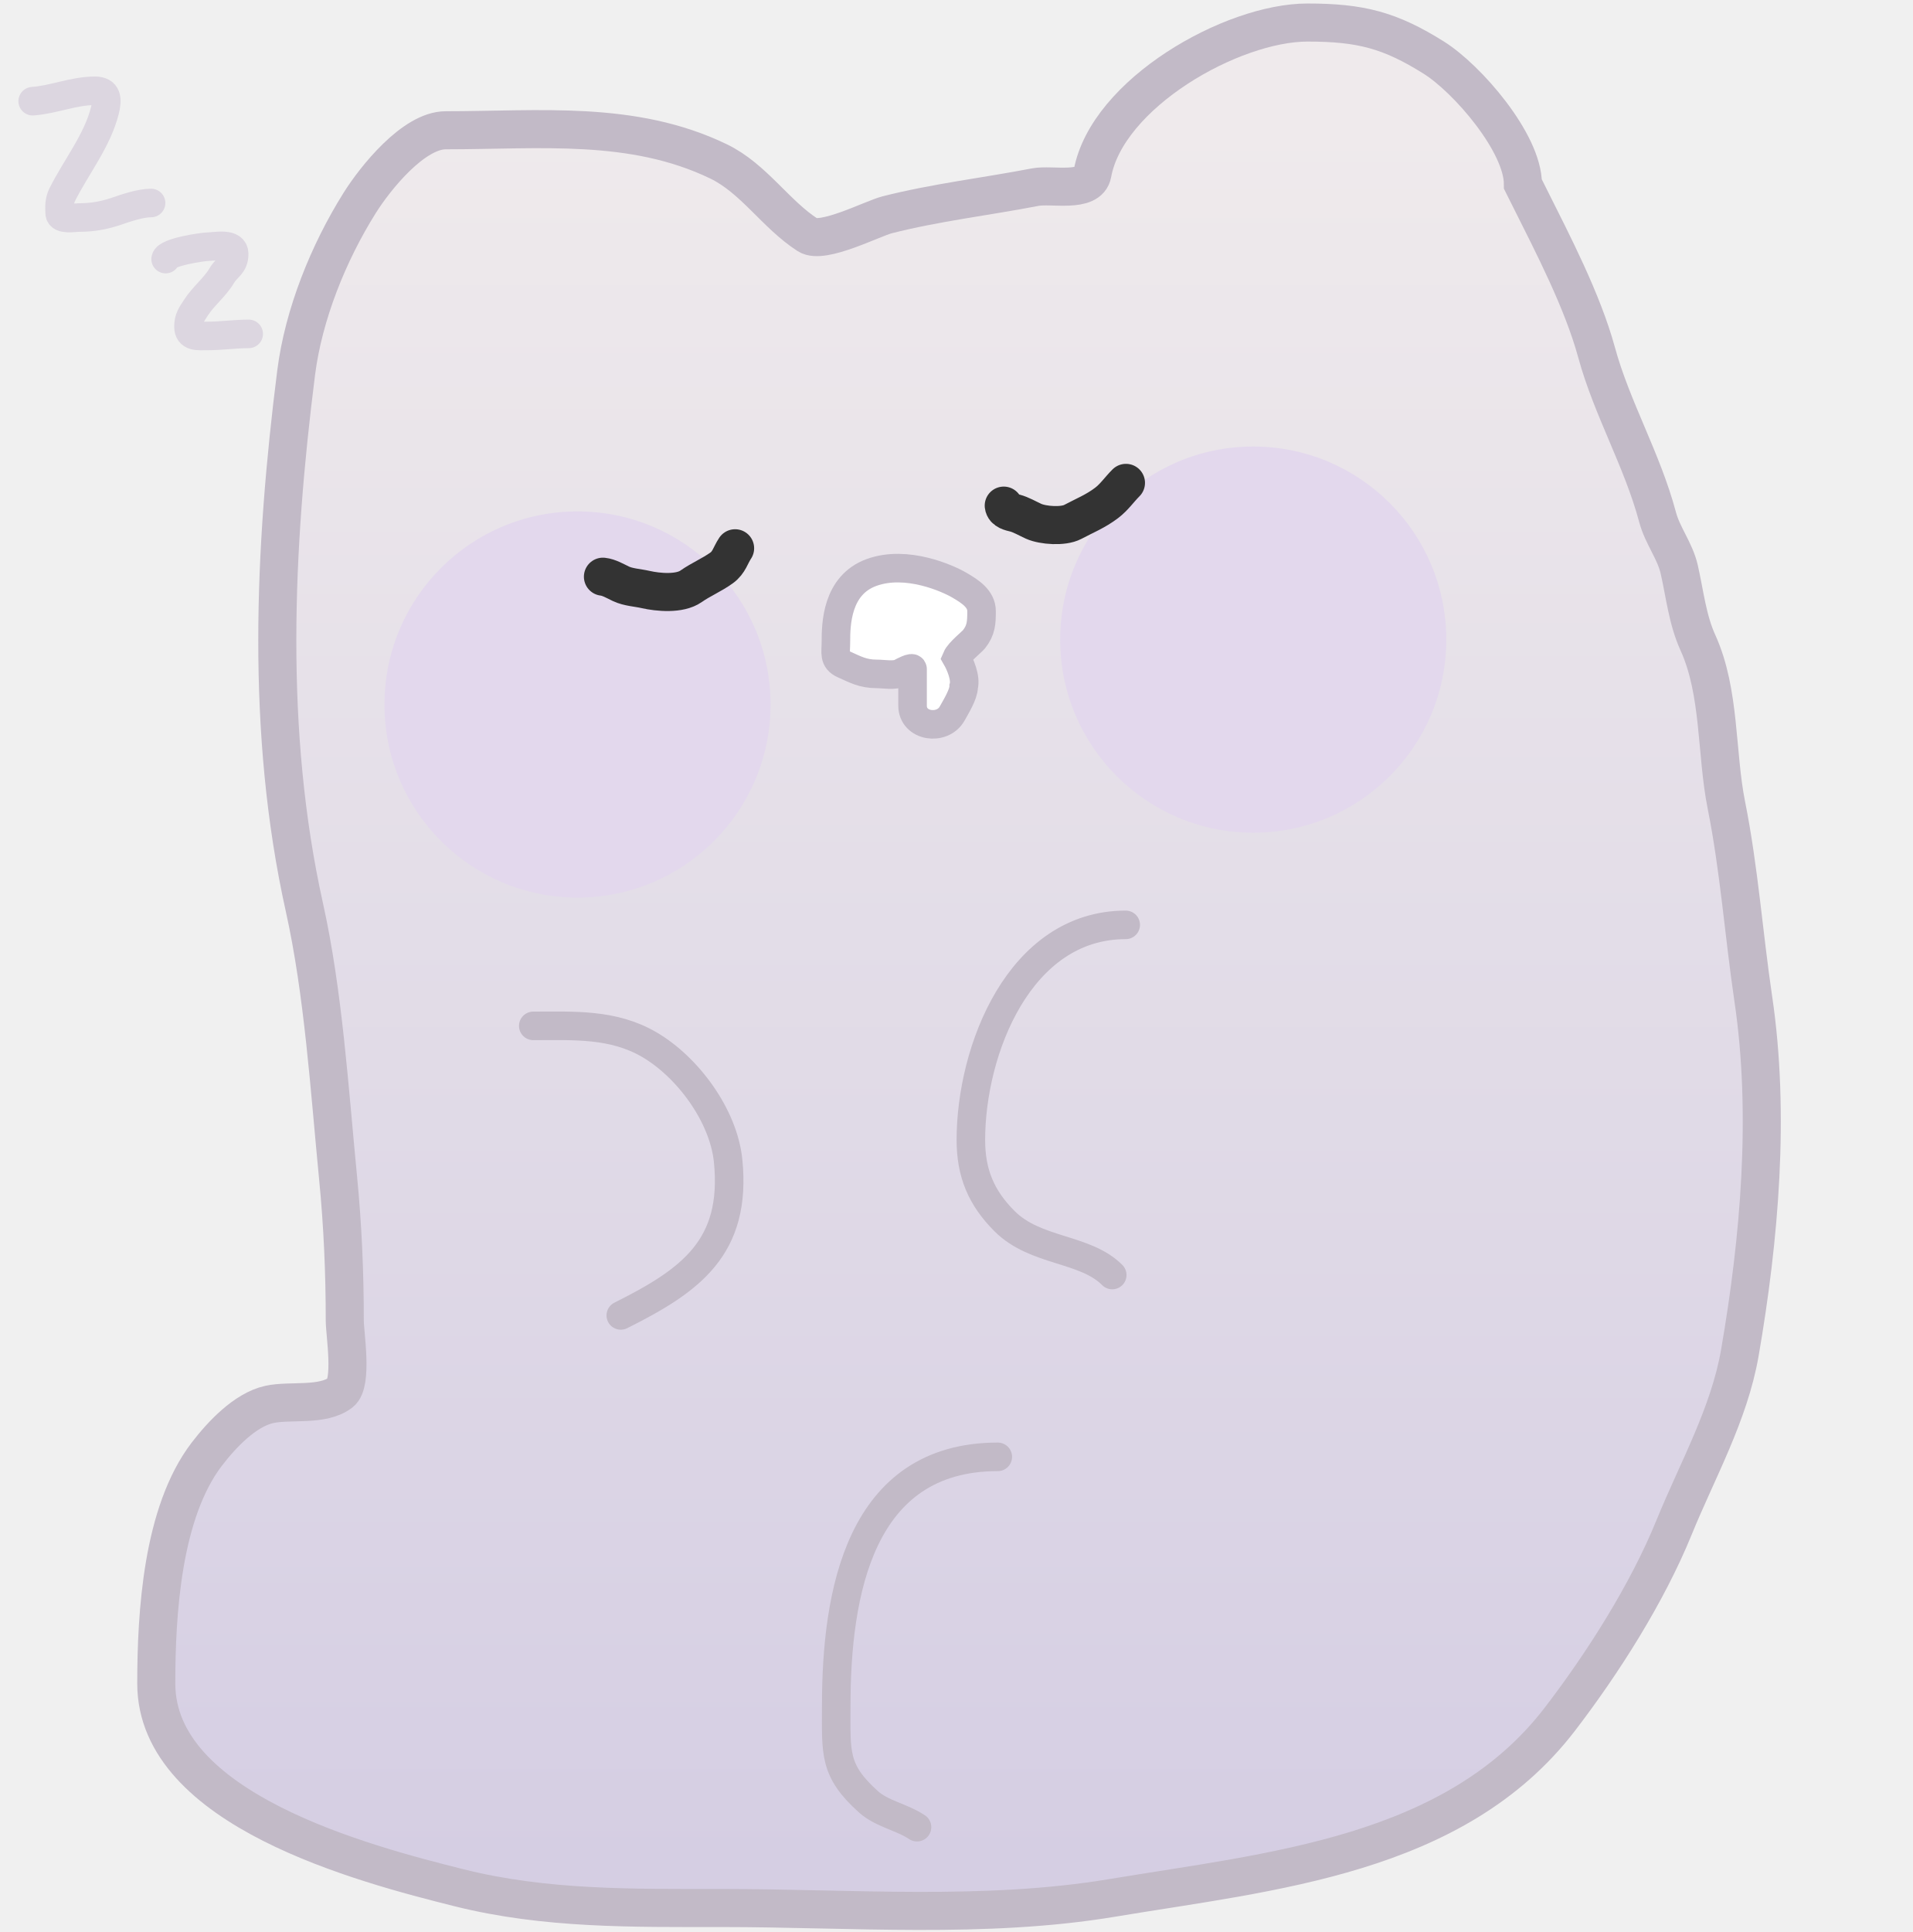
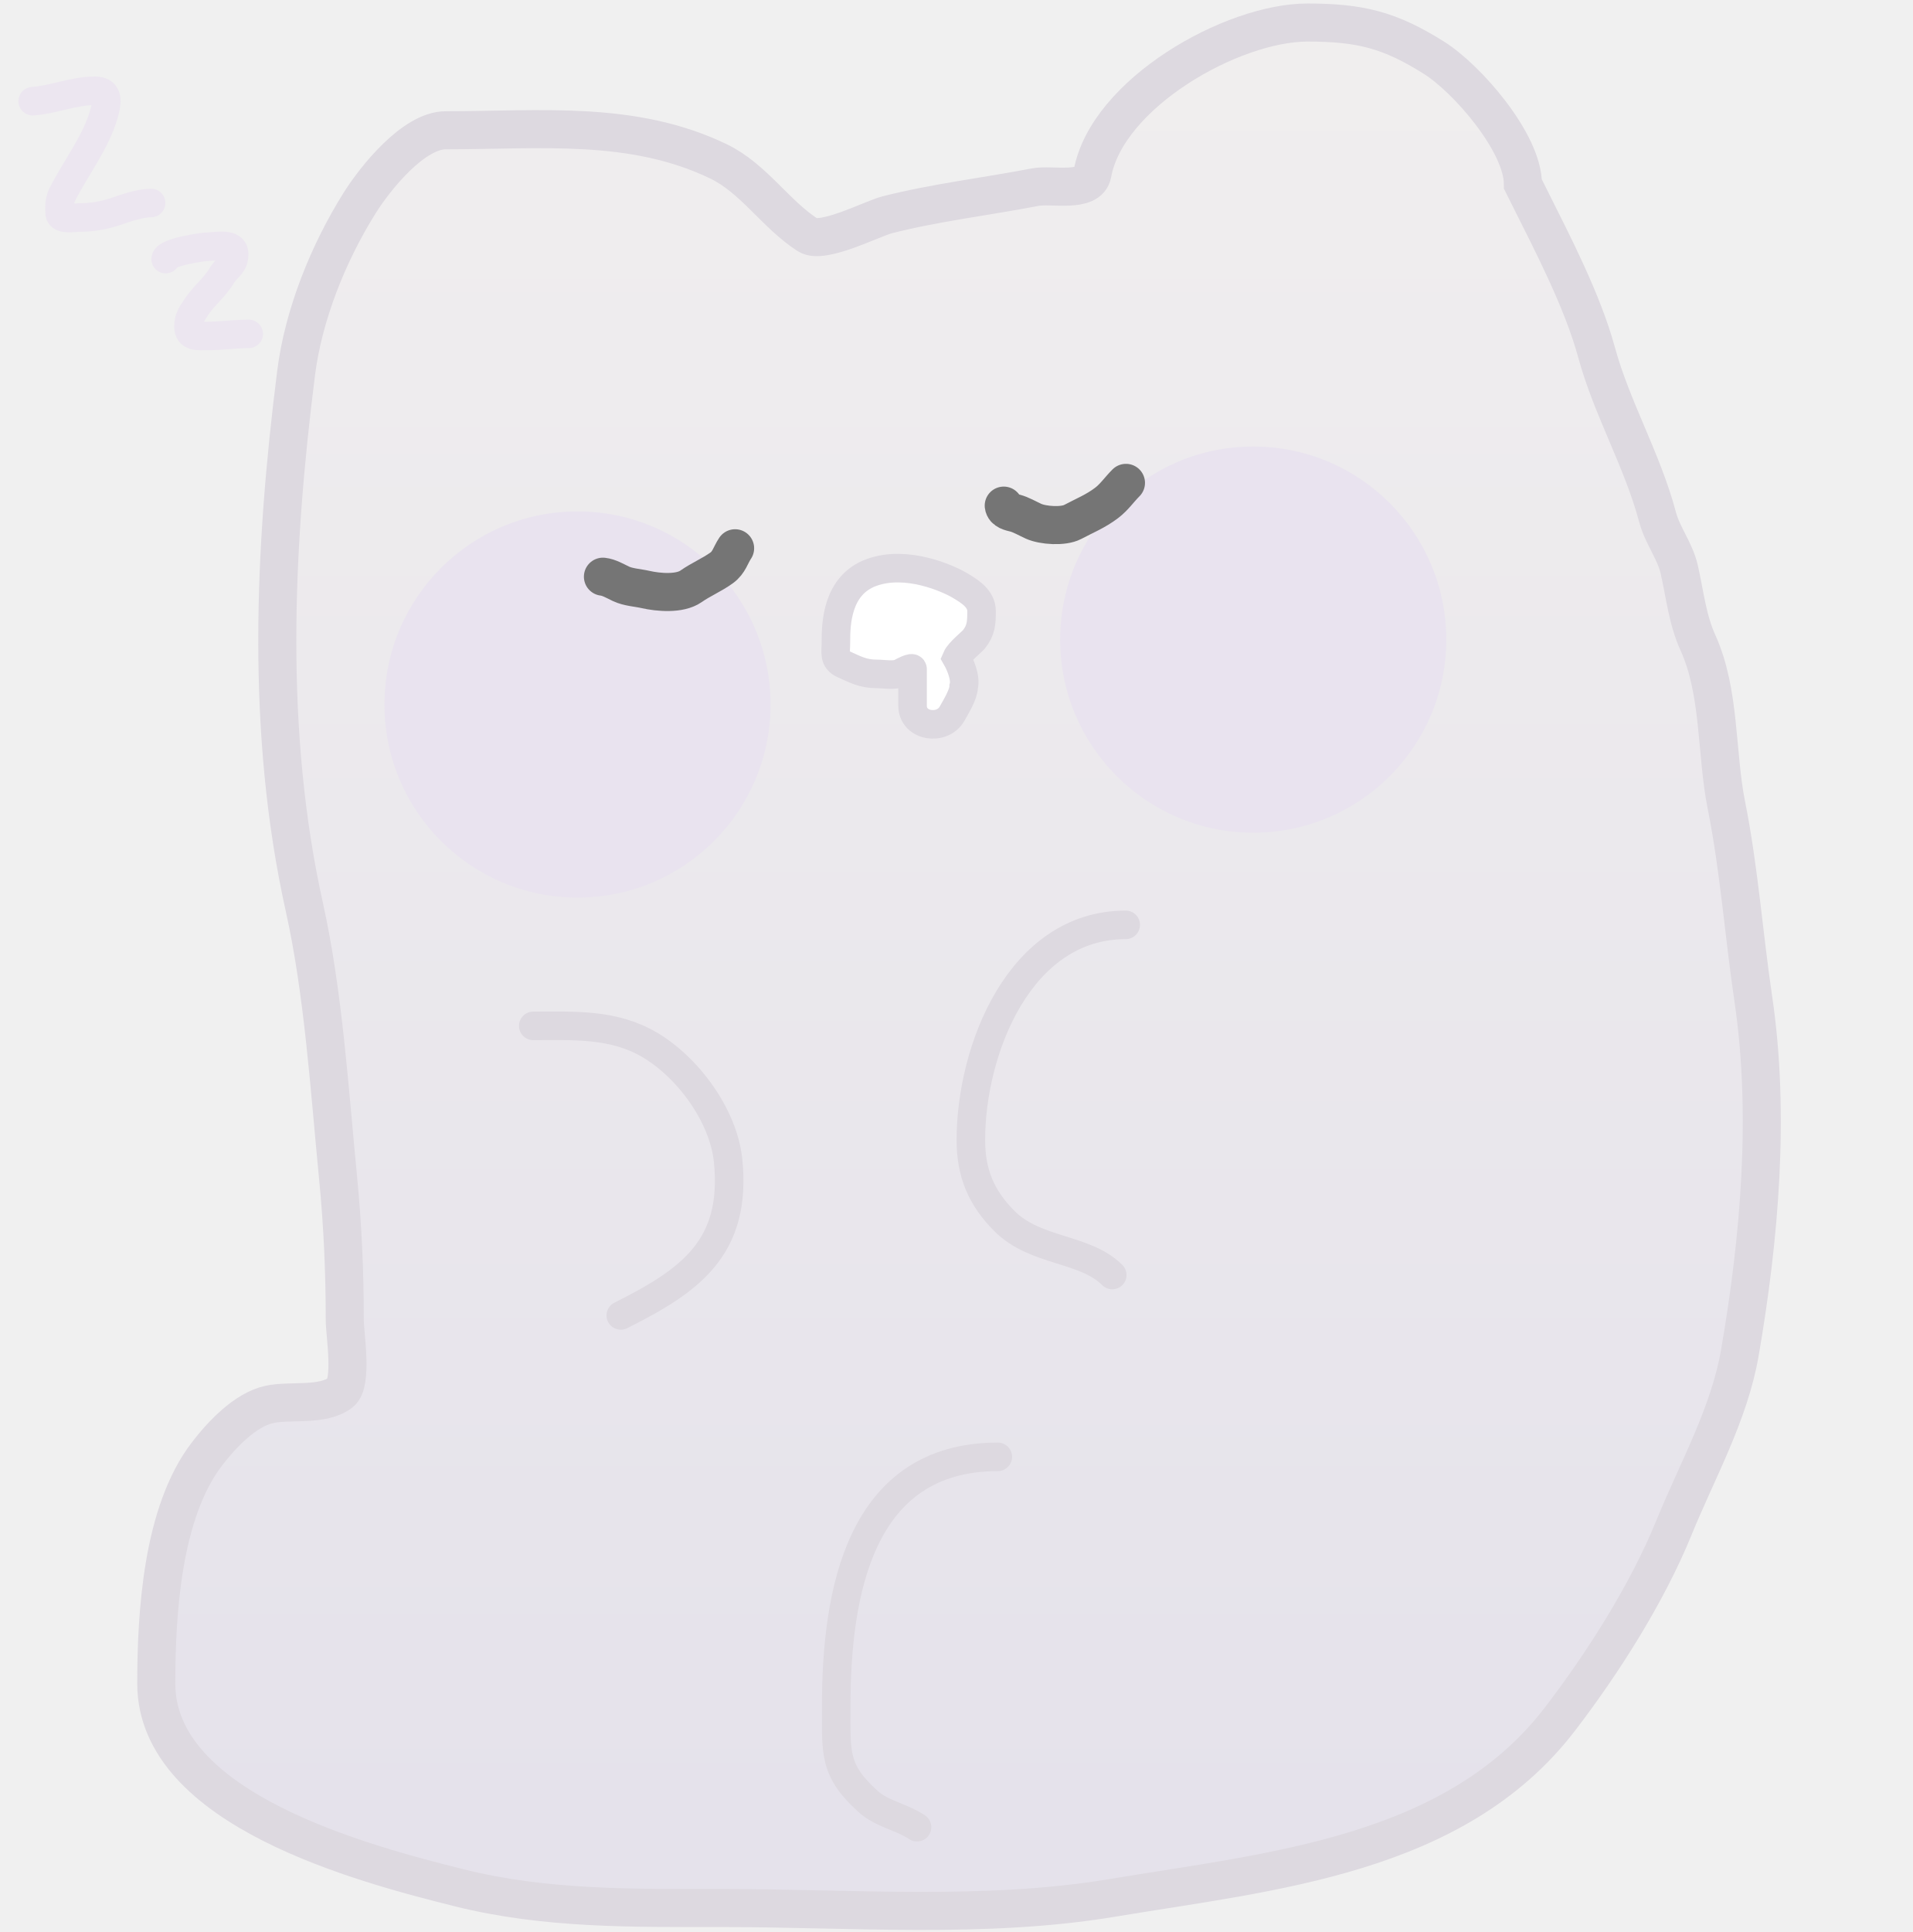
<svg xmlns="http://www.w3.org/2000/svg" width="201" height="203" viewBox="0 0 201 203" fill="none">
-   <path d="M150.699 6.063C154.214 8.269 160.054 15.017 160.054 19.349L160.762 20.764C163.187 25.613 166.32 31.617 167.798 37.037C169.404 42.927 172.605 48.33 174.205 54.333C174.732 56.307 176.037 57.864 176.485 59.836C177.076 62.438 177.341 65.099 178.45 67.54C180.81 72.731 180.341 79.117 181.438 84.6C182.786 91.341 183.258 98.143 184.268 104.961C186.06 117.059 184.924 130.177 182.853 142.146C181.737 148.595 178.369 154.527 175.935 160.503C173.115 167.424 168.478 174.717 163.946 180.628C152.92 195.01 133.615 196.631 116.894 199.417C103.519 201.647 89.382 200.479 75.857 200.479C66.535 200.479 57.347 200.627 48.263 198.356C38.179 195.835 16.424 190.136 16.424 176.894C16.424 169.522 17.042 158.929 21.73 152.798C23.279 150.774 25.737 148.139 28.295 147.57C30.488 147.083 33.916 147.78 35.803 146.313C37.101 145.303 36.235 140.12 36.235 138.766C36.235 133.679 36.021 128.768 35.527 123.711C34.629 114.497 33.995 104.354 31.99 95.331C27.895 76.904 28.783 57.634 31.125 39.16C31.901 33.041 34.518 26.553 37.807 21.314C39.439 18.715 43.463 13.688 46.848 13.688C56.745 13.688 66.484 12.608 75.503 16.951C79.219 18.74 81.512 22.518 84.898 24.695C86.453 25.694 91.689 22.966 93.231 22.572C98.279 21.28 103.674 20.653 108.797 19.663C110.533 19.328 114.436 20.313 114.811 18.248C116.342 9.829 129.458 2.368 137.413 2.368C143.002 2.368 146.095 3.172 150.699 6.063Z" fill="url(#paint0_linear_29_1029)" fill-opacity="0.6" stroke="#C2BAC7" stroke-width="4" stroke-linecap="round" />
-   <path d="M118.31 97.178C107.126 97.178 102.036 110.355 102.036 119.78C102.036 123.249 103.11 125.846 105.574 128.31C108.839 131.575 114.017 131.092 116.894 133.97" stroke="#C2BAC7" stroke-width="3" stroke-linecap="round" />
-   <path d="M56.046 107.791C60.337 107.791 64.421 107.541 68.231 109.756C72.223 112.077 76.044 117.167 76.525 121.981C77.435 131.074 72.579 134.548 65.244 138.215" stroke="#C2BAC7" stroke-width="3" stroke-linecap="round" />
-   <path d="M104.866 153.074C90.338 153.074 87.885 167.391 87.885 179.253C87.885 184.22 87.611 186.026 91.266 189.315C92.679 190.587 94.757 190.909 96.376 191.988" stroke="#C2BAC7" stroke-width="3" stroke-linecap="round" />
-   <circle cx="60.694" cy="74.024" r="20.289" fill="#E3D8ED" />
-   <circle cx="131.711" cy="67.207" r="20.289" fill="#E3D8ED" />
-   <path d="M87.852 67.452C87.852 65.596 87.921 61.478 91.611 60.146C95.301 58.814 99.64 60.794 100.801 61.469C101.963 62.145 103.159 62.917 103.159 64.214C103.159 65.419 103.125 66.218 102.353 67.183C102.147 67.441 100.801 68.51 100.533 69.138C100.889 69.756 101.538 71.225 101.279 72.151C101.279 72.948 100.457 74.275 100.07 74.971C99.053 76.801 95.908 76.356 95.908 74.15V70.301C95.908 70.023 94.912 70.556 94.7 70.674C94.043 71.039 92.881 70.808 92.148 70.808C90.676 70.808 89.876 70.336 88.657 69.794C87.593 69.321 87.852 68.58 87.852 67.452Z" fill="white" stroke="#C2BAC7" stroke-width="3" stroke-linecap="round" />
-   <path d="M63.366 60.595C63.979 60.657 64.693 61.071 65.241 61.334C66.028 61.711 67.006 61.748 67.847 61.94C69.179 62.244 71.435 62.446 72.627 61.608C73.641 60.895 74.82 60.408 75.847 59.666C76.628 59.102 76.766 58.345 77.258 57.608" stroke="#333333" stroke-width="4" stroke-linecap="round" />
-   <path d="M105.49 53.127C105.55 53.67 106.234 53.805 106.651 53.907C107.277 54.06 108.029 54.501 108.626 54.77C109.628 55.221 111.759 55.361 112.734 54.844C113.998 54.175 115.154 53.718 116.311 52.836C117.107 52.23 117.63 51.442 118.336 50.737" stroke="#333333" stroke-width="4" stroke-linecap="round" />
-   <path d="M3.435 10.632C5.642 10.474 7.726 9.54 9.984 9.54C11.247 9.54 11.329 10.396 11.027 11.602C10.23 14.789 7.99 17.555 6.54 20.456C6.226 21.083 6.234 21.722 6.273 22.421C6.313 23.139 7.793 22.857 8.286 22.857C9.667 22.857 10.901 22.65 12.216 22.202C13.265 21.845 14.753 21.329 15.878 21.329" stroke="#DCD6E0" stroke-width="3" stroke-linecap="round" />
-   <path d="M17.407 27.223C17.498 26.491 21.241 25.929 21.942 25.913C22.739 25.896 24.611 25.487 24.611 26.677C24.611 27.892 23.857 28.024 23.301 28.97C22.591 30.176 21.354 31.132 20.584 32.341C20.134 33.048 19.808 33.437 19.808 34.318C19.808 35.435 20.793 35.301 21.724 35.301C23.23 35.301 24.731 35.082 26.139 35.082" stroke="#DCD6E0" stroke-width="3" stroke-linecap="round" />
+   <path d="M150.699 6.063C154.214 8.269 160.054 15.017 160.054 19.349L160.762 20.764C163.187 25.613 166.32 31.617 167.798 37.037C169.404 42.927 172.605 48.33 174.205 54.333C174.732 56.307 176.037 57.864 176.485 59.836C177.076 62.438 177.341 65.099 178.45 67.54C180.81 72.731 180.341 79.117 181.438 84.6C182.786 91.341 183.258 98.143 184.268 104.961C186.06 117.059 184.924 130.177 182.853 142.146C181.737 148.595 178.369 154.527 175.935 160.503C173.115 167.424 168.478 174.717 163.946 180.628C152.92 195.01 133.615 196.631 116.894 199.417C103.519 201.647 89.382 200.479 75.857 200.479C66.535 200.479 57.347 200.627 48.263 198.356C38.179 195.835 16.424 190.136 16.424 176.894C16.424 169.522 17.042 158.929 21.73 152.798C23.279 150.774 25.737 148.139 28.295 147.57C30.488 147.083 33.916 147.78 35.803 146.313C37.101 145.303 36.235 140.12 36.235 138.766C36.235 133.679 36.021 128.768 35.527 123.711C34.629 114.497 33.995 104.354 31.99 95.331C27.895 76.904 28.783 57.634 31.125 39.16C31.901 33.041 34.518 26.553 37.807 21.314C39.439 18.715 43.463 13.688 46.848 13.688C56.745 13.688 66.484 12.608 75.503 16.951C79.219 18.74 81.512 22.518 84.898 24.695C86.453 25.694 91.689 22.966 93.231 22.572C98.279 21.28 103.674 20.653 108.797 19.663C110.533 19.328 114.436 20.313 114.811 18.248C116.342 9.829 129.458 2.368 137.413 2.368C143.002 2.368 146.095 3.172 150.699 6.063Z" fill="url(#paint0_linear_39_1033)" fill-opacity="0.25" stroke="#DDD9E0" stroke-width="4" stroke-linecap="round" />
+   <path d="M118.31 97.178C107.126 97.178 102.036 110.355 102.036 119.78C102.036 123.249 103.11 125.846 105.574 128.31C108.839 131.575 114.017 131.092 116.894 133.97" stroke="#DDD9E0" stroke-width="3" stroke-linecap="round" />
+   <path d="M56.046 107.791C60.337 107.791 64.421 107.541 68.231 109.756C72.223 112.077 76.044 117.167 76.525 121.981C77.435 131.074 72.579 134.548 65.244 138.215" stroke="#DDD9E0" stroke-width="3" stroke-linecap="round" />
+   <path d="M104.866 153.074C90.338 153.074 87.885 167.391 87.885 179.253C87.885 184.22 87.611 186.026 91.266 189.315C92.679 190.587 94.757 190.909 96.376 191.988" stroke="#DDD9E0" stroke-width="3" stroke-linecap="round" />
+   <circle cx="60.694" cy="74.024" r="20.289" fill="#E9E3EF" />
+   <circle cx="131.711" cy="67.207" r="20.289" fill="#E9E3EF" />
+   <path d="M87.852 67.452C87.852 65.596 87.921 61.478 91.611 60.146C95.301 58.814 99.64 60.794 100.801 61.469C101.963 62.145 103.159 62.917 103.159 64.214C103.159 65.419 103.125 66.218 102.353 67.183C102.147 67.441 100.801 68.51 100.533 69.138C100.889 69.756 101.538 71.225 101.279 72.151C101.279 72.948 100.457 74.275 100.07 74.971C99.053 76.801 95.908 76.356 95.908 74.15V70.301C95.908 70.023 94.912 70.556 94.7 70.674C94.043 71.039 92.881 70.808 92.148 70.808C90.676 70.808 89.876 70.336 88.657 69.794C87.593 69.321 87.852 68.58 87.852 67.452Z" fill="white" stroke="#DDD9E0" stroke-width="3" stroke-linecap="round" />
+   <path d="M63.366 60.595C63.979 60.657 64.693 61.071 65.241 61.334C66.028 61.711 67.006 61.748 67.847 61.94C69.179 62.244 71.435 62.446 72.627 61.608C73.641 60.895 74.82 60.408 75.847 59.666C76.628 59.102 76.766 58.345 77.258 57.608" stroke="#757575" stroke-width="4" stroke-linecap="round" />
+   <path d="M105.49 53.127C105.55 53.67 106.234 53.805 106.651 53.907C107.277 54.06 108.029 54.501 108.626 54.77C109.628 55.221 111.759 55.361 112.734 54.844C113.998 54.175 115.154 53.718 116.311 52.836C117.107 52.23 117.63 51.442 118.336 50.737" stroke="#757575" stroke-width="4" stroke-linecap="round" />
+   <path d="M3.435 10.632C5.642 10.474 7.726 9.54 9.984 9.54C11.247 9.54 11.329 10.396 11.027 11.602C10.23 14.789 7.99 17.555 6.54 20.456C6.226 21.083 6.234 21.722 6.273 22.421C6.313 23.139 7.793 22.857 8.286 22.857C9.667 22.857 10.901 22.65 12.216 22.202C13.265 21.845 14.753 21.329 15.878 21.329" stroke="#ECE6F0" stroke-width="3" stroke-linecap="round" />
+   <path d="M17.407 27.223C17.498 26.491 21.241 25.929 21.942 25.913C22.739 25.896 24.611 25.487 24.611 26.677C24.611 27.892 23.857 28.024 23.301 28.97C22.591 30.176 21.354 31.132 20.584 32.341C20.134 33.048 19.808 33.437 19.808 34.318C19.808 35.435 20.793 35.301 21.724 35.301C23.23 35.301 24.731 35.082 26.139 35.082" stroke="#ECE6F0" stroke-width="3" stroke-linecap="round" />
  <defs>
-     <linearGradient id="paint0_linear_29_1029" x1="100.792" y1="2.368" x2="100.792" y2="200.784" gradientUnits="userSpaceOnUse">
+     <linearGradient id="paint0_linear_39_1033" x1="100.792" y1="2.368" x2="100.792" y2="200.784" gradientUnits="userSpaceOnUse">
      <stop offset="0.057" stop-color="#EEE6E9" />
      <stop offset="1" stop-color="#C2B6DA" />
    </linearGradient>
  </defs>
</svg>
